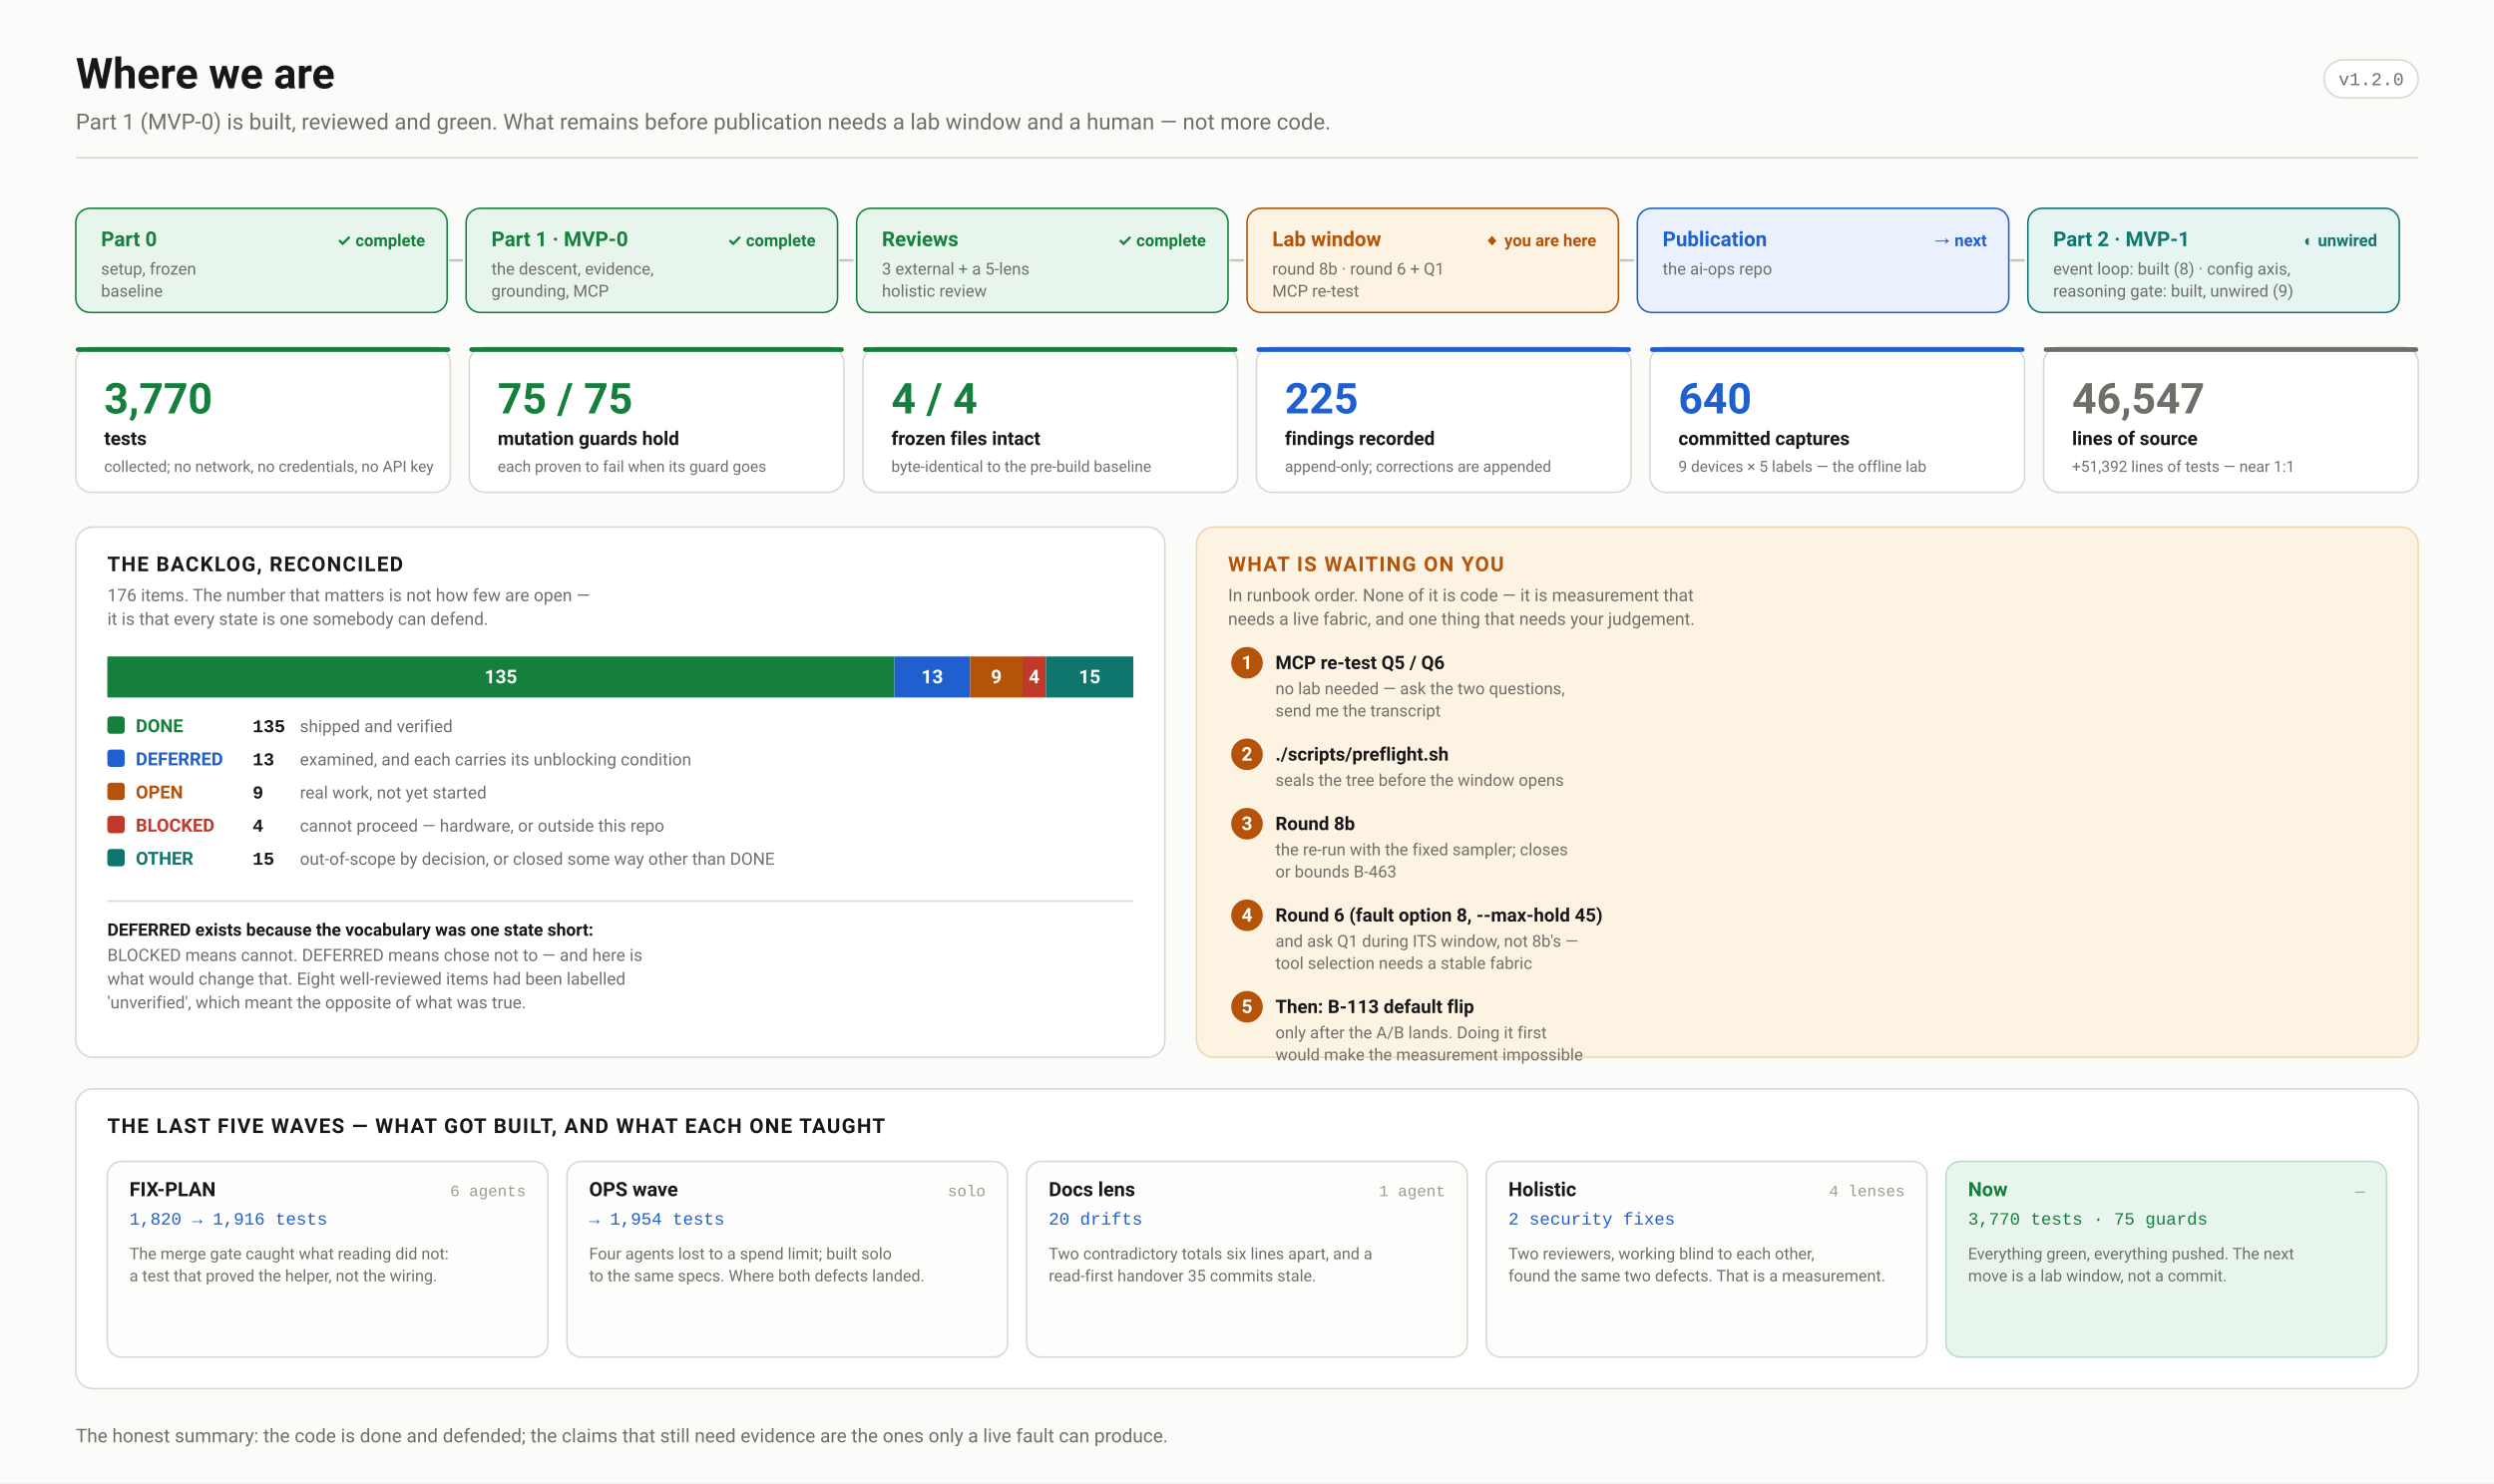
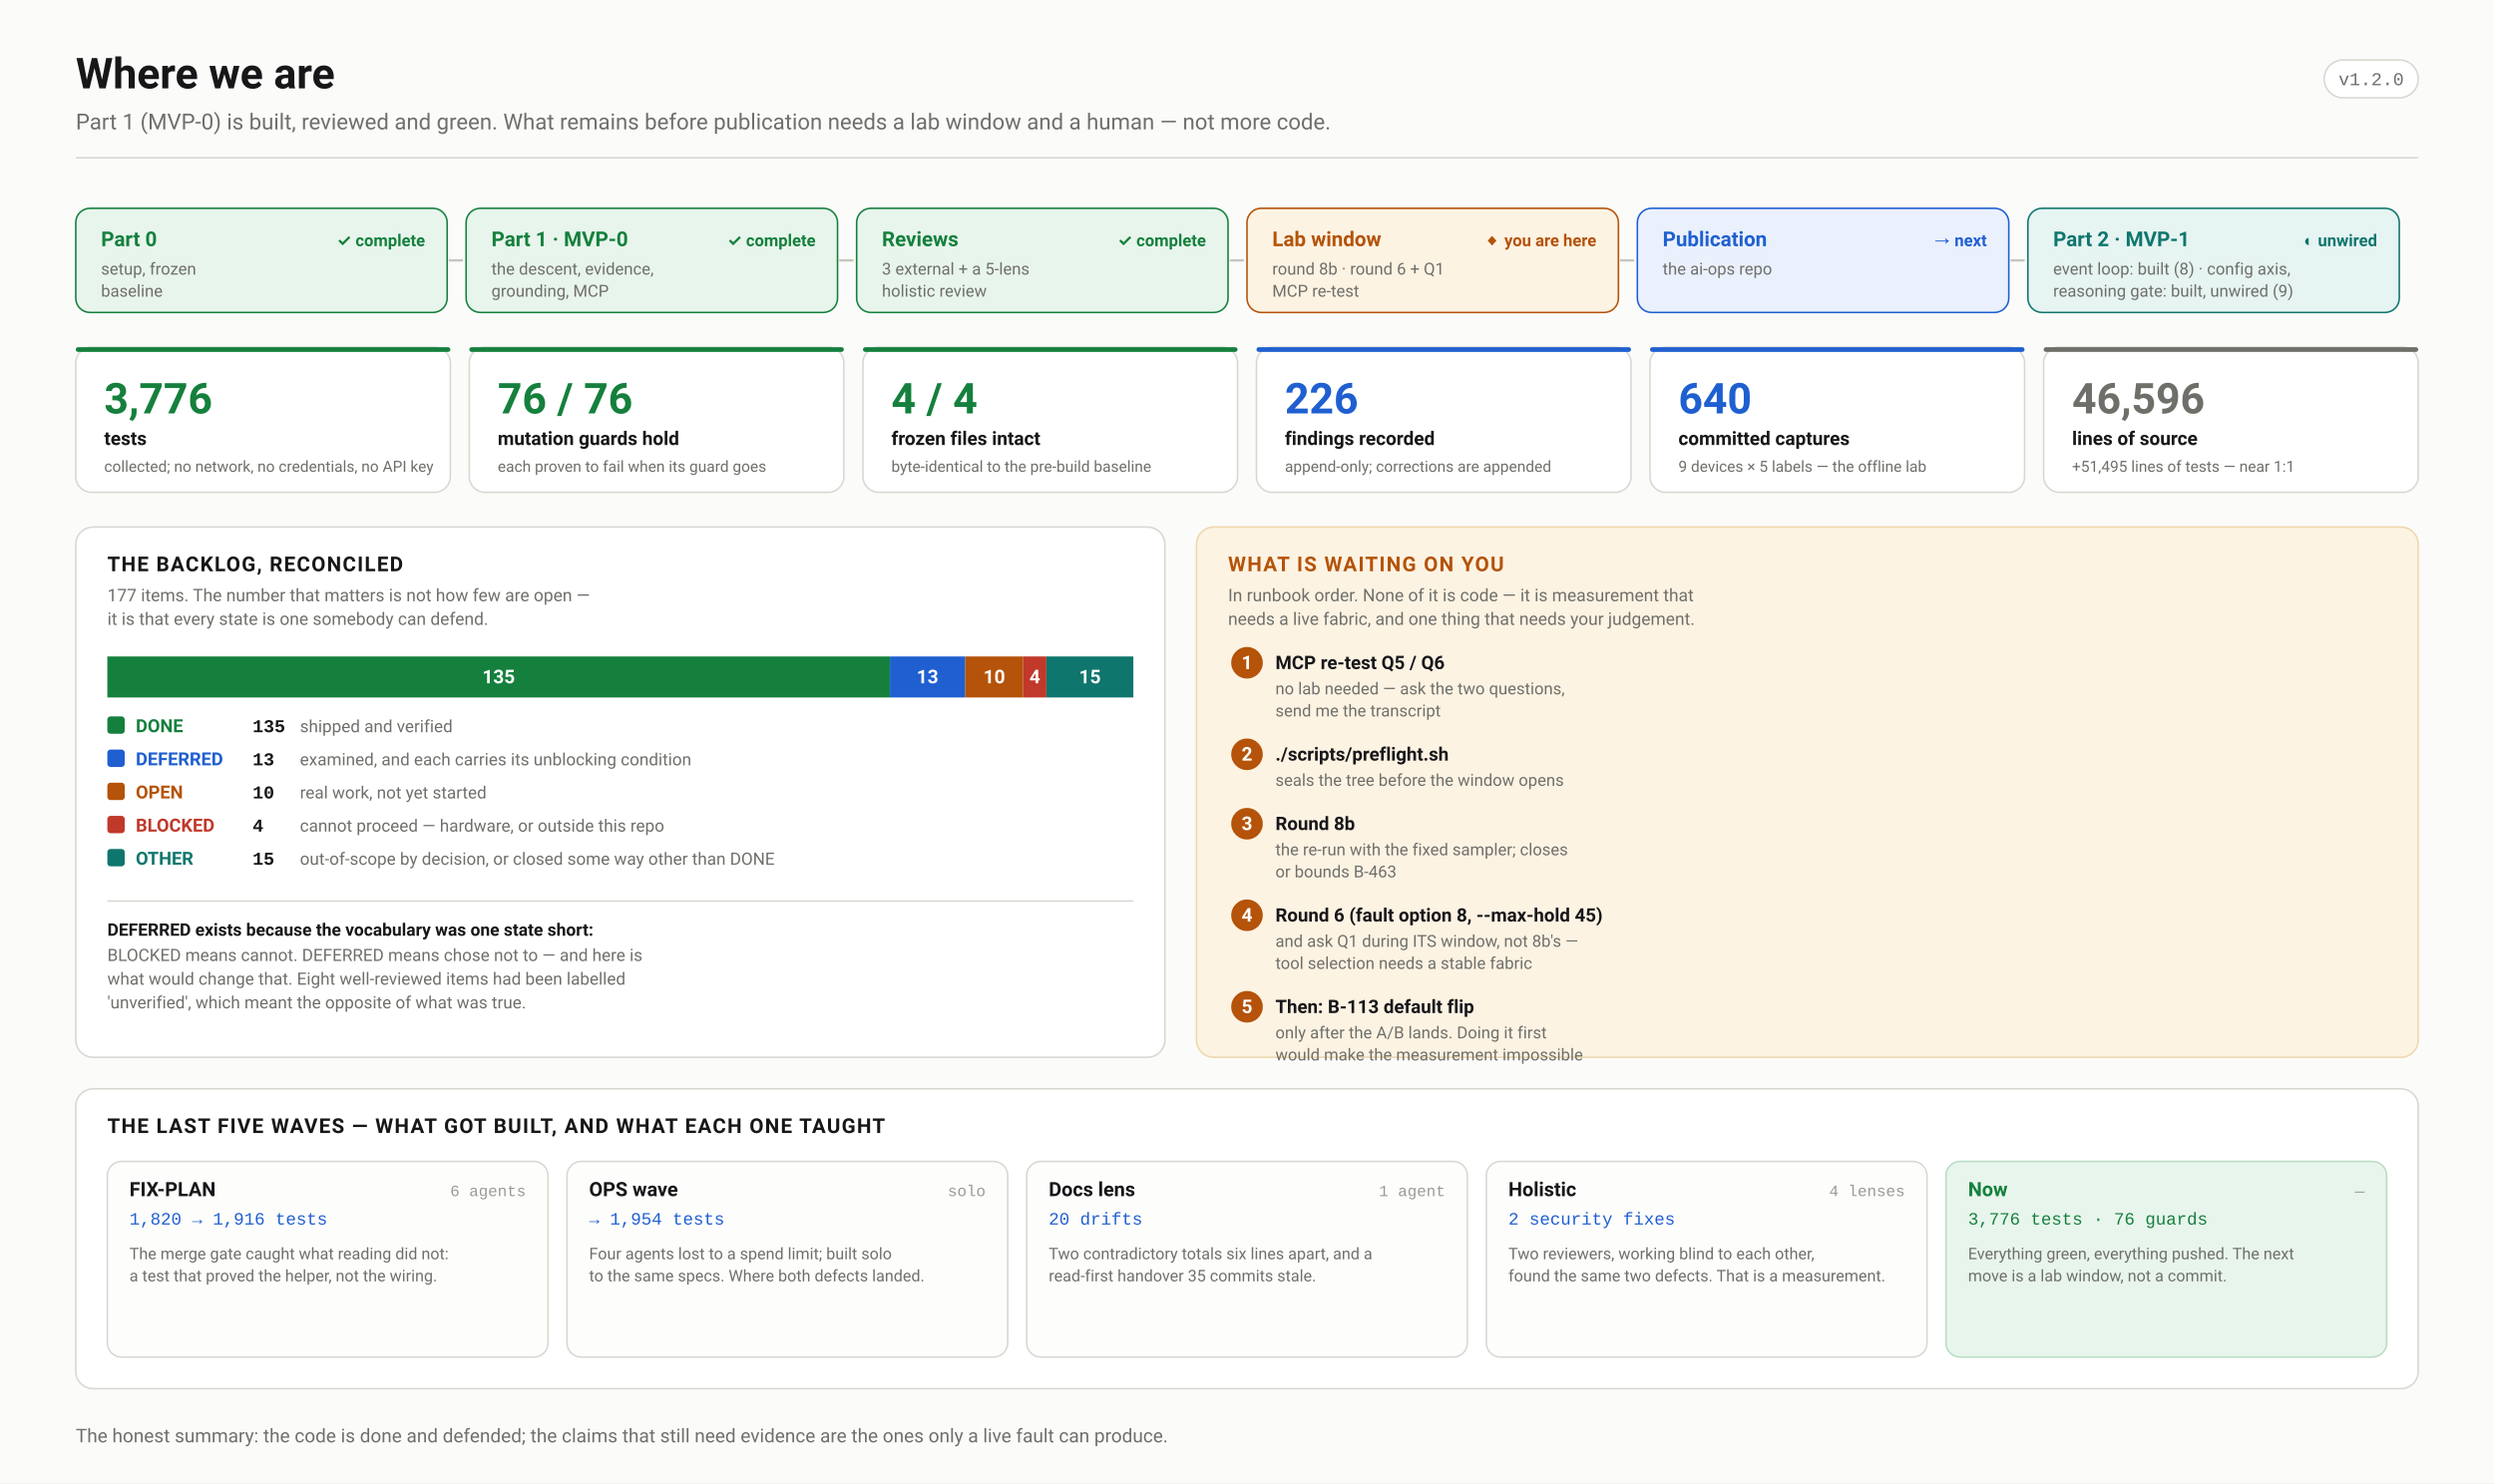
<svg xmlns="http://www.w3.org/2000/svg" width="1580" height="940" viewBox="0 0 1580 940" font-family="ui-sans-serif,-apple-system,'Segoe UI',Roboto,Helvetica,Arial,sans-serif">
  <defs>
    <marker id="arw" viewBox="0 0 10 10" refX="9" refY="5" markerWidth="6" markerHeight="6" orient="auto-start-reverse">
      <path d="M 0 0 L 10 5 L 0 10 z" fill="#6f6f6a" />
    </marker>
    <marker id="arwb" viewBox="0 0 10 10" refX="9" refY="5" markerWidth="6" markerHeight="6" orient="auto-start-reverse">
      <path d="M 0 0 L 10 5 L 0 10 z" fill="#1f5fd0" />
    </marker>
    <marker id="arwr" viewBox="0 0 10 10" refX="9" refY="5" markerWidth="6" markerHeight="6" orient="auto-start-reverse">
      <path d="M 0 0 L 10 5 L 0 10 z" fill="#c0392b" />
    </marker>
    <marker id="arwp" viewBox="0 0 10 10" refX="9" refY="5" markerWidth="6" markerHeight="6" orient="auto-start-reverse">
      <path d="M 0 0 L 10 5 L 0 10 z" fill="#6d28d9" />
    </marker>
    <marker id="arwg" viewBox="0 0 10 10" refX="9" refY="5" markerWidth="6" markerHeight="6" orient="auto-start-reverse">
      <path d="M 0 0 L 10 5 L 0 10 z" fill="#15803d" />
    </marker>
  </defs>
  <rect width="1580" height="940" fill="#fbfbf9" />
  <text x="48.0" y="56.0" font-family="ui-sans-serif,-apple-system,'Segoe UI',Roboto,Helvetica,Arial,sans-serif" font-size="27" font-weight="700" fill="#17171a" text-anchor="start">Where we are</text>
  <text x="48.0" y="82.0" font-family="ui-sans-serif,-apple-system,'Segoe UI',Roboto,Helvetica,Arial,sans-serif" font-size="14" font-weight="400" fill="#6f6f6a" text-anchor="start">Part 1 (MVP-0) is built, reviewed and green. What remains before publication needs a lab window and a human — not more code.</text>
  <rect x="1472.4" y="38.0" width="59.6" height="24.0" rx="12" fill="#fff" stroke="#d8d8d2" stroke-width="1" />
  <text x="1502.2" y="54.0" font-family="ui-monospace,'SF Mono',Menlo,Consolas,'Liberation Mono',monospace" font-size="11.5" font-weight="400" fill="#6f6f6a" text-anchor="middle">v1.2.0</text>
  <line x1="48.0" y1="100.0" x2="1532.0" y2="100.0" stroke="#d8d8d2" stroke-width="1" />
  <rect x="48.0" y="132.0" width="235.3" height="66.0" rx="9" fill="#e8f5ec" stroke="#15803d" stroke-width="1" />
  <text x="64.0" y="156.0" font-family="ui-sans-serif,-apple-system,'Segoe UI',Roboto,Helvetica,Arial,sans-serif" font-size="13" font-weight="700" fill="#15803d" text-anchor="start">Part 0</text>
  <text x="64.0" y="174.0" font-family="ui-sans-serif,-apple-system,'Segoe UI',Roboto,Helvetica,Arial,sans-serif" font-size="10.5" font-weight="400" fill="#6f6f6a" text-anchor="start">setup, frozen</text>
  <text x="64.0" y="188.0" font-family="ui-sans-serif,-apple-system,'Segoe UI',Roboto,Helvetica,Arial,sans-serif" font-size="10.5" font-weight="400" fill="#6f6f6a" text-anchor="start">baseline</text>
  <text x="269.3" y="156.0" font-family="ui-sans-serif,-apple-system,'Segoe UI',Roboto,Helvetica,Arial,sans-serif" font-size="10.5" font-weight="700" fill="#15803d" text-anchor="end">✓ complete</text>
  <line x1="284.3" y1="165.0" x2="293.3" y2="165.0" stroke="#c6c6c0" stroke-width="1.5" />
  <rect x="295.3" y="132.0" width="235.3" height="66.0" rx="9" fill="#e8f5ec" stroke="#15803d" stroke-width="1" />
  <text x="311.3" y="156.0" font-family="ui-sans-serif,-apple-system,'Segoe UI',Roboto,Helvetica,Arial,sans-serif" font-size="13" font-weight="700" fill="#15803d" text-anchor="start">Part 1 · MVP-0</text>
  <text x="311.3" y="174.0" font-family="ui-sans-serif,-apple-system,'Segoe UI',Roboto,Helvetica,Arial,sans-serif" font-size="10.5" font-weight="400" fill="#6f6f6a" text-anchor="start">the descent, evidence,</text>
  <text x="311.3" y="188.0" font-family="ui-sans-serif,-apple-system,'Segoe UI',Roboto,Helvetica,Arial,sans-serif" font-size="10.5" font-weight="400" fill="#6f6f6a" text-anchor="start">grounding, MCP</text>
  <text x="516.7" y="156.0" font-family="ui-sans-serif,-apple-system,'Segoe UI',Roboto,Helvetica,Arial,sans-serif" font-size="10.5" font-weight="700" fill="#15803d" text-anchor="end">✓ complete</text>
  <line x1="531.7" y1="165.0" x2="540.7" y2="165.0" stroke="#c6c6c0" stroke-width="1.5" />
  <rect x="542.7" y="132.0" width="235.3" height="66.0" rx="9" fill="#e8f5ec" stroke="#15803d" stroke-width="1" />
  <text x="558.7" y="156.0" font-family="ui-sans-serif,-apple-system,'Segoe UI',Roboto,Helvetica,Arial,sans-serif" font-size="13" font-weight="700" fill="#15803d" text-anchor="start">Reviews</text>
  <text x="558.7" y="174.0" font-family="ui-sans-serif,-apple-system,'Segoe UI',Roboto,Helvetica,Arial,sans-serif" font-size="10.5" font-weight="400" fill="#6f6f6a" text-anchor="start">3 external + a 5-lens</text>
  <text x="558.7" y="188.0" font-family="ui-sans-serif,-apple-system,'Segoe UI',Roboto,Helvetica,Arial,sans-serif" font-size="10.5" font-weight="400" fill="#6f6f6a" text-anchor="start">holistic review</text>
  <text x="764.0" y="156.0" font-family="ui-sans-serif,-apple-system,'Segoe UI',Roboto,Helvetica,Arial,sans-serif" font-size="10.5" font-weight="700" fill="#15803d" text-anchor="end">✓ complete</text>
  <line x1="779.0" y1="165.0" x2="788.0" y2="165.0" stroke="#c6c6c0" stroke-width="1.5" />
  <rect x="790.0" y="132.0" width="235.3" height="66.0" rx="9" fill="#fdf3e3" stroke="#b45309" stroke-width="1" />
  <text x="806.0" y="156.0" font-family="ui-sans-serif,-apple-system,'Segoe UI',Roboto,Helvetica,Arial,sans-serif" font-size="13" font-weight="700" fill="#b45309" text-anchor="start">Lab window</text>
  <text x="806.0" y="174.0" font-family="ui-sans-serif,-apple-system,'Segoe UI',Roboto,Helvetica,Arial,sans-serif" font-size="10.5" font-weight="400" fill="#6f6f6a" text-anchor="start">round 8b · round 6 + Q1</text>
  <text x="806.0" y="188.0" font-family="ui-sans-serif,-apple-system,'Segoe UI',Roboto,Helvetica,Arial,sans-serif" font-size="10.5" font-weight="400" fill="#6f6f6a" text-anchor="start">MCP re-test</text>
  <text x="1011.3" y="156.0" font-family="ui-sans-serif,-apple-system,'Segoe UI',Roboto,Helvetica,Arial,sans-serif" font-size="10.5" font-weight="700" fill="#b45309" text-anchor="end">◆ you are here</text>
  <line x1="1026.3" y1="165.0" x2="1035.3" y2="165.0" stroke="#c6c6c0" stroke-width="1.5" />
  <rect x="1037.3" y="132.0" width="235.3" height="66.0" rx="9" fill="#eaf1fd" stroke="#1f5fd0" stroke-width="1" />
  <text x="1053.3" y="156.0" font-family="ui-sans-serif,-apple-system,'Segoe UI',Roboto,Helvetica,Arial,sans-serif" font-size="13" font-weight="700" fill="#1f5fd0" text-anchor="start">Publication</text>
  <text x="1053.3" y="174.0" font-family="ui-sans-serif,-apple-system,'Segoe UI',Roboto,Helvetica,Arial,sans-serif" font-size="10.5" font-weight="400" fill="#6f6f6a" text-anchor="start">the ai-ops repo</text>
  <text x="1258.7" y="156.0" font-family="ui-sans-serif,-apple-system,'Segoe UI',Roboto,Helvetica,Arial,sans-serif" font-size="10.5" font-weight="700" fill="#1f5fd0" text-anchor="end">→ next</text>
  <line x1="1273.7" y1="165.0" x2="1282.7" y2="165.0" stroke="#c6c6c0" stroke-width="1.5" />
  <rect x="1284.7" y="132.0" width="235.3" height="66.0" rx="9" fill="#e6f4f2" stroke="#0f766e" stroke-width="1" />
  <text x="1300.7" y="156.0" font-family="ui-sans-serif,-apple-system,'Segoe UI',Roboto,Helvetica,Arial,sans-serif" font-size="13" font-weight="700" fill="#0f766e" text-anchor="start">Part 2 · MVP-1</text>
  <text x="1300.7" y="174.0" font-family="ui-sans-serif,-apple-system,'Segoe UI',Roboto,Helvetica,Arial,sans-serif" font-size="10.5" font-weight="400" fill="#6f6f6a" text-anchor="start">event loop: built (8) · config axis,</text>
  <text x="1300.7" y="188.0" font-family="ui-sans-serif,-apple-system,'Segoe UI',Roboto,Helvetica,Arial,sans-serif" font-size="10.5" font-weight="400" fill="#6f6f6a" text-anchor="start">reasoning gate: built, unwired (9)</text>
  <text x="1506.0" y="156.0" font-family="ui-sans-serif,-apple-system,'Segoe UI',Roboto,Helvetica,Arial,sans-serif" font-size="10.5" font-weight="700" fill="#0f766e" text-anchor="end">◐ unwired</text>
  <rect x="48.0" y="220.0" width="237.3" height="92.0" rx="10" fill="#ffffff" stroke="#d8d8d2" stroke-width="1" />
  <rect x="48.0" y="220.0" width="237.3" height="3.0" rx="1.5" fill="#15803d" stroke="none" stroke-width="1" />
-   <text x="66.0" y="262.0" font-family="ui-sans-serif,-apple-system,'Segoe UI',Roboto,Helvetica,Arial,sans-serif" font-size="27" font-weight="700" fill="#15803d" text-anchor="start">3,770</text>
+   <text x="66.0" y="262.0" font-family="ui-sans-serif,-apple-system,'Segoe UI',Roboto,Helvetica,Arial,sans-serif" font-size="27" font-weight="700" fill="#15803d" text-anchor="start">3,776</text>
  <text x="66.0" y="282.0" font-family="ui-sans-serif,-apple-system,'Segoe UI',Roboto,Helvetica,Arial,sans-serif" font-size="12" font-weight="600" fill="#17171a" text-anchor="start">tests</text>
  <text x="66.0" y="299.0" font-family="ui-sans-serif,-apple-system,'Segoe UI',Roboto,Helvetica,Arial,sans-serif" font-size="9.8" font-weight="400" fill="#6f6f6a" text-anchor="start">collected; no network, no credentials, no API key</text>
  <rect x="297.3" y="220.0" width="237.3" height="92.0" rx="10" fill="#ffffff" stroke="#d8d8d2" stroke-width="1" />
  <rect x="297.3" y="220.0" width="237.3" height="3.0" rx="1.5" fill="#15803d" stroke="none" stroke-width="1" />
-   <text x="315.3" y="262.0" font-family="ui-sans-serif,-apple-system,'Segoe UI',Roboto,Helvetica,Arial,sans-serif" font-size="27" font-weight="700" fill="#15803d" text-anchor="start">75 / 75</text>
+   <text x="315.3" y="262.0" font-family="ui-sans-serif,-apple-system,'Segoe UI',Roboto,Helvetica,Arial,sans-serif" font-size="27" font-weight="700" fill="#15803d" text-anchor="start">76 / 76</text>
  <text x="315.3" y="282.0" font-family="ui-sans-serif,-apple-system,'Segoe UI',Roboto,Helvetica,Arial,sans-serif" font-size="12" font-weight="600" fill="#17171a" text-anchor="start">mutation guards hold</text>
  <text x="315.3" y="299.0" font-family="ui-sans-serif,-apple-system,'Segoe UI',Roboto,Helvetica,Arial,sans-serif" font-size="9.8" font-weight="400" fill="#6f6f6a" text-anchor="start">each proven to fail when its guard goes</text>
  <rect x="546.7" y="220.0" width="237.3" height="92.0" rx="10" fill="#ffffff" stroke="#d8d8d2" stroke-width="1" />
  <rect x="546.7" y="220.0" width="237.3" height="3.0" rx="1.5" fill="#15803d" stroke="none" stroke-width="1" />
  <text x="564.7" y="262.0" font-family="ui-sans-serif,-apple-system,'Segoe UI',Roboto,Helvetica,Arial,sans-serif" font-size="27" font-weight="700" fill="#15803d" text-anchor="start">4 / 4</text>
  <text x="564.7" y="282.0" font-family="ui-sans-serif,-apple-system,'Segoe UI',Roboto,Helvetica,Arial,sans-serif" font-size="12" font-weight="600" fill="#17171a" text-anchor="start">frozen files intact</text>
  <text x="564.7" y="299.0" font-family="ui-sans-serif,-apple-system,'Segoe UI',Roboto,Helvetica,Arial,sans-serif" font-size="9.8" font-weight="400" fill="#6f6f6a" text-anchor="start">byte-identical to the pre-build baseline</text>
  <rect x="796.0" y="220.0" width="237.3" height="92.0" rx="10" fill="#ffffff" stroke="#d8d8d2" stroke-width="1" />
  <rect x="796.0" y="220.0" width="237.3" height="3.0" rx="1.5" fill="#1f5fd0" stroke="none" stroke-width="1" />
-   <text x="814.0" y="262.0" font-family="ui-sans-serif,-apple-system,'Segoe UI',Roboto,Helvetica,Arial,sans-serif" font-size="27" font-weight="700" fill="#1f5fd0" text-anchor="start">225</text>
+   <text x="814.0" y="262.0" font-family="ui-sans-serif,-apple-system,'Segoe UI',Roboto,Helvetica,Arial,sans-serif" font-size="27" font-weight="700" fill="#1f5fd0" text-anchor="start">226</text>
  <text x="814.0" y="282.0" font-family="ui-sans-serif,-apple-system,'Segoe UI',Roboto,Helvetica,Arial,sans-serif" font-size="12" font-weight="600" fill="#17171a" text-anchor="start">findings recorded</text>
  <text x="814.0" y="299.0" font-family="ui-sans-serif,-apple-system,'Segoe UI',Roboto,Helvetica,Arial,sans-serif" font-size="9.8" font-weight="400" fill="#6f6f6a" text-anchor="start">append-only; corrections are appended</text>
  <rect x="1045.3" y="220.0" width="237.3" height="92.0" rx="10" fill="#ffffff" stroke="#d8d8d2" stroke-width="1" />
  <rect x="1045.3" y="220.0" width="237.3" height="3.0" rx="1.5" fill="#1f5fd0" stroke="none" stroke-width="1" />
  <text x="1063.3" y="262.0" font-family="ui-sans-serif,-apple-system,'Segoe UI',Roboto,Helvetica,Arial,sans-serif" font-size="27" font-weight="700" fill="#1f5fd0" text-anchor="start">640</text>
  <text x="1063.3" y="282.0" font-family="ui-sans-serif,-apple-system,'Segoe UI',Roboto,Helvetica,Arial,sans-serif" font-size="12" font-weight="600" fill="#17171a" text-anchor="start">committed captures</text>
  <text x="1063.3" y="299.0" font-family="ui-sans-serif,-apple-system,'Segoe UI',Roboto,Helvetica,Arial,sans-serif" font-size="9.8" font-weight="400" fill="#6f6f6a" text-anchor="start">9 devices × 5 labels — the offline lab</text>
  <rect x="1294.7" y="220.0" width="237.3" height="92.0" rx="10" fill="#ffffff" stroke="#d8d8d2" stroke-width="1" />
  <rect x="1294.7" y="220.0" width="237.3" height="3.0" rx="1.5" fill="#6f6f6a" stroke="none" stroke-width="1" />
-   <text x="1312.7" y="262.0" font-family="ui-sans-serif,-apple-system,'Segoe UI',Roboto,Helvetica,Arial,sans-serif" font-size="27" font-weight="700" fill="#6f6f6a" text-anchor="start">46,547</text>
+   <text x="1312.7" y="262.0" font-family="ui-sans-serif,-apple-system,'Segoe UI',Roboto,Helvetica,Arial,sans-serif" font-size="27" font-weight="700" fill="#6f6f6a" text-anchor="start">46,596</text>
  <text x="1312.7" y="282.0" font-family="ui-sans-serif,-apple-system,'Segoe UI',Roboto,Helvetica,Arial,sans-serif" font-size="12" font-weight="600" fill="#17171a" text-anchor="start">lines of source</text>
-   <text x="1312.7" y="299.0" font-family="ui-sans-serif,-apple-system,'Segoe UI',Roboto,Helvetica,Arial,sans-serif" font-size="9.8" font-weight="400" fill="#6f6f6a" text-anchor="start">+51,392 lines of tests — near 1:1</text>
+   <text x="1312.7" y="299.0" font-family="ui-sans-serif,-apple-system,'Segoe UI',Roboto,Helvetica,Arial,sans-serif" font-size="9.8" font-weight="400" fill="#6f6f6a" text-anchor="start">+51,495 lines of tests — near 1:1</text>
  <rect x="48.0" y="334.0" width="690.0" height="336.0" rx="11" fill="#ffffff" stroke="#d8d8d2" stroke-width="1" />
  <text x="68.0" y="362.0" font-family="ui-sans-serif,-apple-system,'Segoe UI',Roboto,Helvetica,Arial,sans-serif" font-size="13" font-weight="700" fill="#17171a" text-anchor="start" letter-spacing="0.8">THE BACKLOG, RECONCILED</text>
-   <text x="68.0" y="381.0" font-family="ui-sans-serif,-apple-system,'Segoe UI',Roboto,Helvetica,Arial,sans-serif" font-size="11" font-weight="400" fill="#6f6f6a" text-anchor="start">176 items. The number that matters is not how few are open —</text>
+   <text x="68.0" y="381.0" font-family="ui-sans-serif,-apple-system,'Segoe UI',Roboto,Helvetica,Arial,sans-serif" font-size="11" font-weight="400" fill="#6f6f6a" text-anchor="start">177 items. The number that matters is not how few are open —</text>
  <text x="68.0" y="396.0" font-family="ui-sans-serif,-apple-system,'Segoe UI',Roboto,Helvetica,Arial,sans-serif" font-size="11" font-weight="400" fill="#6f6f6a" text-anchor="start">it is that every state is one somebody can defend.</text>
-   <rect x="68.0" y="416.0" width="498.6" height="26.0" rx="0" fill="#15803d" stroke="none" stroke-width="1" />
-   <text x="317.3" y="433.0" font-family="ui-sans-serif,-apple-system,'Segoe UI',Roboto,Helvetica,Arial,sans-serif" font-size="12" font-weight="700" fill="#fff" text-anchor="middle">135</text>
-   <rect x="566.6" y="416.0" width="48.0" height="26.0" rx="0" fill="#1f5fd0" stroke="none" stroke-width="1" />
-   <text x="590.6" y="433.0" font-family="ui-sans-serif,-apple-system,'Segoe UI',Roboto,Helvetica,Arial,sans-serif" font-size="12" font-weight="700" fill="#fff" text-anchor="middle">13</text>
-   <rect x="614.6" y="416.0" width="33.2" height="26.0" rx="0" fill="#b45309" stroke="none" stroke-width="1" />
-   <text x="631.2" y="433.0" font-family="ui-sans-serif,-apple-system,'Segoe UI',Roboto,Helvetica,Arial,sans-serif" font-size="12" font-weight="700" fill="#fff" text-anchor="middle">9</text>
-   <rect x="647.8" y="416.0" width="14.8" height="26.0" rx="0" fill="#c0392b" stroke="none" stroke-width="1" />
-   <text x="655.2" y="433.0" font-family="ui-sans-serif,-apple-system,'Segoe UI',Roboto,Helvetica,Arial,sans-serif" font-size="12" font-weight="700" fill="#fff" text-anchor="middle">4</text>
-   <rect x="662.6" y="416.0" width="55.4" height="26.0" rx="0" fill="#0f766e" stroke="none" stroke-width="1" />
-   <text x="690.3" y="433.0" font-family="ui-sans-serif,-apple-system,'Segoe UI',Roboto,Helvetica,Arial,sans-serif" font-size="12" font-weight="700" fill="#fff" text-anchor="middle">15</text>
+   <rect x="68.0" y="416.0" width="495.8" height="26.0" rx="0" fill="#15803d" stroke="none" stroke-width="1" />
+   <text x="315.9" y="433.0" font-family="ui-sans-serif,-apple-system,'Segoe UI',Roboto,Helvetica,Arial,sans-serif" font-size="12" font-weight="700" fill="#fff" text-anchor="middle">135</text>
+   <rect x="563.8" y="416.0" width="47.7" height="26.0" rx="0" fill="#1f5fd0" stroke="none" stroke-width="1" />
+   <text x="587.6" y="433.0" font-family="ui-sans-serif,-apple-system,'Segoe UI',Roboto,Helvetica,Arial,sans-serif" font-size="12" font-weight="700" fill="#fff" text-anchor="middle">13</text>
+   <rect x="611.5" y="416.0" width="36.7" height="26.0" rx="0" fill="#b45309" stroke="none" stroke-width="1" />
+   <text x="629.9" y="433.0" font-family="ui-sans-serif,-apple-system,'Segoe UI',Roboto,Helvetica,Arial,sans-serif" font-size="12" font-weight="700" fill="#fff" text-anchor="middle">10</text>
+   <rect x="648.2" y="416.0" width="14.7" height="26.0" rx="0" fill="#c0392b" stroke="none" stroke-width="1" />
+   <text x="655.6" y="433.0" font-family="ui-sans-serif,-apple-system,'Segoe UI',Roboto,Helvetica,Arial,sans-serif" font-size="12" font-weight="700" fill="#fff" text-anchor="middle">4</text>
+   <rect x="662.9" y="416.0" width="55.1" height="26.0" rx="0" fill="#0f766e" stroke="none" stroke-width="1" />
+   <text x="690.5" y="433.0" font-family="ui-sans-serif,-apple-system,'Segoe UI',Roboto,Helvetica,Arial,sans-serif" font-size="12" font-weight="700" fill="#fff" text-anchor="middle">15</text>
  <rect x="68.0" y="416.0" width="650.0" height="26.0" rx="0" fill="none" stroke="#ffffff" stroke-width="0" />
  <rect x="68.0" y="454.0" width="11.0" height="11.0" rx="2" fill="#15803d" stroke="none" stroke-width="1" />
  <text x="86.0" y="464.0" font-family="ui-sans-serif,-apple-system,'Segoe UI',Roboto,Helvetica,Arial,sans-serif" font-size="11.5" font-weight="650" fill="#15803d" text-anchor="start">DONE</text>
  <text x="160.0" y="464.0" font-family="ui-monospace,'SF Mono',Menlo,Consolas,'Liberation Mono',monospace" font-size="11.5" font-weight="700" fill="#17171a" text-anchor="start">135</text>
  <text x="190.0" y="464.0" font-family="ui-sans-serif,-apple-system,'Segoe UI',Roboto,Helvetica,Arial,sans-serif" font-size="10.8" font-weight="400" fill="#6f6f6a" text-anchor="start">shipped and verified</text>
  <rect x="68.0" y="475.0" width="11.0" height="11.0" rx="2" fill="#1f5fd0" stroke="none" stroke-width="1" />
  <text x="86.0" y="485.0" font-family="ui-sans-serif,-apple-system,'Segoe UI',Roboto,Helvetica,Arial,sans-serif" font-size="11.5" font-weight="650" fill="#1f5fd0" text-anchor="start">DEFERRED</text>
  <text x="160.0" y="485.0" font-family="ui-monospace,'SF Mono',Menlo,Consolas,'Liberation Mono',monospace" font-size="11.5" font-weight="700" fill="#17171a" text-anchor="start">13</text>
  <text x="190.0" y="485.0" font-family="ui-sans-serif,-apple-system,'Segoe UI',Roboto,Helvetica,Arial,sans-serif" font-size="10.8" font-weight="400" fill="#6f6f6a" text-anchor="start">examined, and each carries its unblocking condition</text>
  <rect x="68.0" y="496.0" width="11.0" height="11.0" rx="2" fill="#b45309" stroke="none" stroke-width="1" />
  <text x="86.0" y="506.0" font-family="ui-sans-serif,-apple-system,'Segoe UI',Roboto,Helvetica,Arial,sans-serif" font-size="11.5" font-weight="650" fill="#b45309" text-anchor="start">OPEN</text>
-   <text x="160.0" y="506.0" font-family="ui-monospace,'SF Mono',Menlo,Consolas,'Liberation Mono',monospace" font-size="11.5" font-weight="700" fill="#17171a" text-anchor="start">9</text>
+   <text x="160.0" y="506.0" font-family="ui-monospace,'SF Mono',Menlo,Consolas,'Liberation Mono',monospace" font-size="11.5" font-weight="700" fill="#17171a" text-anchor="start">10</text>
  <text x="190.0" y="506.0" font-family="ui-sans-serif,-apple-system,'Segoe UI',Roboto,Helvetica,Arial,sans-serif" font-size="10.8" font-weight="400" fill="#6f6f6a" text-anchor="start">real work, not yet started</text>
  <rect x="68.0" y="517.0" width="11.0" height="11.0" rx="2" fill="#c0392b" stroke="none" stroke-width="1" />
  <text x="86.0" y="527.0" font-family="ui-sans-serif,-apple-system,'Segoe UI',Roboto,Helvetica,Arial,sans-serif" font-size="11.5" font-weight="650" fill="#c0392b" text-anchor="start">BLOCKED</text>
  <text x="160.0" y="527.0" font-family="ui-monospace,'SF Mono',Menlo,Consolas,'Liberation Mono',monospace" font-size="11.5" font-weight="700" fill="#17171a" text-anchor="start">4</text>
  <text x="190.0" y="527.0" font-family="ui-sans-serif,-apple-system,'Segoe UI',Roboto,Helvetica,Arial,sans-serif" font-size="10.8" font-weight="400" fill="#6f6f6a" text-anchor="start">cannot proceed — hardware, or outside this repo</text>
  <rect x="68.0" y="538.0" width="11.0" height="11.0" rx="2" fill="#0f766e" stroke="none" stroke-width="1" />
  <text x="86.0" y="548.0" font-family="ui-sans-serif,-apple-system,'Segoe UI',Roboto,Helvetica,Arial,sans-serif" font-size="11.5" font-weight="650" fill="#0f766e" text-anchor="start">OTHER</text>
  <text x="160.0" y="548.0" font-family="ui-monospace,'SF Mono',Menlo,Consolas,'Liberation Mono',monospace" font-size="11.5" font-weight="700" fill="#17171a" text-anchor="start">15</text>
  <text x="190.0" y="548.0" font-family="ui-sans-serif,-apple-system,'Segoe UI',Roboto,Helvetica,Arial,sans-serif" font-size="10.8" font-weight="400" fill="#6f6f6a" text-anchor="start">out-of-scope by decision, or closed some way other than DONE</text>
  <line x1="68.0" y1="571.0" x2="718.0" y2="571.0" stroke="#d8d8d2" stroke-width="1" />
  <text x="68.0" y="593.0" font-family="ui-sans-serif,-apple-system,'Segoe UI',Roboto,Helvetica,Arial,sans-serif" font-size="11" font-weight="600" fill="#17171a" text-anchor="start">DEFERRED exists because the vocabulary was one state short:</text>
  <text x="68.0" y="609.0" font-family="ui-sans-serif,-apple-system,'Segoe UI',Roboto,Helvetica,Arial,sans-serif" font-size="10.8" font-weight="400" fill="#6f6f6a" text-anchor="start">BLOCKED means cannot. DEFERRED means chose not to — and here is</text>
  <text x="68.0" y="624.0" font-family="ui-sans-serif,-apple-system,'Segoe UI',Roboto,Helvetica,Arial,sans-serif" font-size="10.8" font-weight="400" fill="#6f6f6a" text-anchor="start">what would change that. Eight well-reviewed items had been labelled</text>
  <text x="68.0" y="639.0" font-family="ui-sans-serif,-apple-system,'Segoe UI',Roboto,Helvetica,Arial,sans-serif" font-size="10.8" font-weight="400" fill="#6f6f6a" text-anchor="start">'unverified', which meant the opposite of what was true.</text>
  <rect x="758.0" y="334.0" width="774.0" height="336.0" rx="11" fill="#fdf3e3" stroke="#eed7ae" stroke-width="1" />
  <text x="778.0" y="362.0" font-family="ui-sans-serif,-apple-system,'Segoe UI',Roboto,Helvetica,Arial,sans-serif" font-size="13" font-weight="700" fill="#b45309" text-anchor="start" letter-spacing="0.8">WHAT IS WAITING ON YOU</text>
  <text x="778.0" y="381.0" font-family="ui-sans-serif,-apple-system,'Segoe UI',Roboto,Helvetica,Arial,sans-serif" font-size="11" font-weight="400" fill="#6f6f6a" text-anchor="start">In runbook order. None of it is code — it is measurement that</text>
  <text x="778.0" y="396.0" font-family="ui-sans-serif,-apple-system,'Segoe UI',Roboto,Helvetica,Arial,sans-serif" font-size="11" font-weight="400" fill="#6f6f6a" text-anchor="start">needs a live fabric, and one thing that needs your judgement.</text>
  <circle cx="790.0" cy="420.0" r="10" fill="#b45309" />
  <text x="790.0" y="424.0" font-family="ui-sans-serif,-apple-system,'Segoe UI',Roboto,Helvetica,Arial,sans-serif" font-size="12" font-weight="700" fill="#fff" text-anchor="middle">1</text>
  <text x="808.0" y="424.0" font-family="ui-sans-serif,-apple-system,'Segoe UI',Roboto,Helvetica,Arial,sans-serif" font-size="11.8" font-weight="650" fill="#17171a" text-anchor="start">MCP re-test Q5 / Q6</text>
  <text x="808.0" y="440.0" font-family="ui-sans-serif,-apple-system,'Segoe UI',Roboto,Helvetica,Arial,sans-serif" font-size="10.5" font-weight="400" fill="#6f6f6a" text-anchor="start">no lab needed — ask the two questions,</text>
  <text x="808.0" y="454.0" font-family="ui-sans-serif,-apple-system,'Segoe UI',Roboto,Helvetica,Arial,sans-serif" font-size="10.5" font-weight="400" fill="#6f6f6a" text-anchor="start">send me the transcript</text>
  <circle cx="790.0" cy="478.0" r="10" fill="#b45309" />
  <text x="790.0" y="482.0" font-family="ui-sans-serif,-apple-system,'Segoe UI',Roboto,Helvetica,Arial,sans-serif" font-size="12" font-weight="700" fill="#fff" text-anchor="middle">2</text>
  <text x="808.0" y="482.0" font-family="ui-sans-serif,-apple-system,'Segoe UI',Roboto,Helvetica,Arial,sans-serif" font-size="11.8" font-weight="650" fill="#17171a" text-anchor="start">./scripts/preflight.sh</text>
  <text x="808.0" y="498.0" font-family="ui-sans-serif,-apple-system,'Segoe UI',Roboto,Helvetica,Arial,sans-serif" font-size="10.5" font-weight="400" fill="#6f6f6a" text-anchor="start">seals the tree before the window opens</text>
  <circle cx="790.0" cy="522.0" r="10" fill="#b45309" />
  <text x="790.0" y="526.0" font-family="ui-sans-serif,-apple-system,'Segoe UI',Roboto,Helvetica,Arial,sans-serif" font-size="12" font-weight="700" fill="#fff" text-anchor="middle">3</text>
  <text x="808.0" y="526.0" font-family="ui-sans-serif,-apple-system,'Segoe UI',Roboto,Helvetica,Arial,sans-serif" font-size="11.8" font-weight="650" fill="#17171a" text-anchor="start">Round 8b</text>
  <text x="808.0" y="542.0" font-family="ui-sans-serif,-apple-system,'Segoe UI',Roboto,Helvetica,Arial,sans-serif" font-size="10.5" font-weight="400" fill="#6f6f6a" text-anchor="start">the re-run with the fixed sampler; closes</text>
  <text x="808.0" y="556.0" font-family="ui-sans-serif,-apple-system,'Segoe UI',Roboto,Helvetica,Arial,sans-serif" font-size="10.5" font-weight="400" fill="#6f6f6a" text-anchor="start">or bounds B-463</text>
  <circle cx="790.0" cy="580.0" r="10" fill="#b45309" />
  <text x="790.0" y="584.0" font-family="ui-sans-serif,-apple-system,'Segoe UI',Roboto,Helvetica,Arial,sans-serif" font-size="12" font-weight="700" fill="#fff" text-anchor="middle">4</text>
  <text x="808.0" y="584.0" font-family="ui-sans-serif,-apple-system,'Segoe UI',Roboto,Helvetica,Arial,sans-serif" font-size="11.8" font-weight="650" fill="#17171a" text-anchor="start">Round 6 (fault option 8, --max-hold 45)</text>
  <text x="808.0" y="600.0" font-family="ui-sans-serif,-apple-system,'Segoe UI',Roboto,Helvetica,Arial,sans-serif" font-size="10.5" font-weight="400" fill="#6f6f6a" text-anchor="start">and ask Q1 during ITS window, not 8b's —</text>
  <text x="808.0" y="614.0" font-family="ui-sans-serif,-apple-system,'Segoe UI',Roboto,Helvetica,Arial,sans-serif" font-size="10.5" font-weight="400" fill="#6f6f6a" text-anchor="start">tool selection needs a stable fabric</text>
  <circle cx="790.0" cy="638.0" r="10" fill="#b45309" />
  <text x="790.0" y="642.0" font-family="ui-sans-serif,-apple-system,'Segoe UI',Roboto,Helvetica,Arial,sans-serif" font-size="12" font-weight="700" fill="#fff" text-anchor="middle">5</text>
  <text x="808.0" y="642.0" font-family="ui-sans-serif,-apple-system,'Segoe UI',Roboto,Helvetica,Arial,sans-serif" font-size="11.8" font-weight="650" fill="#17171a" text-anchor="start">Then: B-113 default flip</text>
  <text x="808.0" y="658.0" font-family="ui-sans-serif,-apple-system,'Segoe UI',Roboto,Helvetica,Arial,sans-serif" font-size="10.5" font-weight="400" fill="#6f6f6a" text-anchor="start">only after the A/B lands. Doing it first</text>
  <text x="808.0" y="672.0" font-family="ui-sans-serif,-apple-system,'Segoe UI',Roboto,Helvetica,Arial,sans-serif" font-size="10.5" font-weight="400" fill="#6f6f6a" text-anchor="start">would make the measurement impossible</text>
  <rect x="48.0" y="690.0" width="1484.0" height="190.0" rx="11" fill="#ffffff" stroke="#d8d8d2" stroke-width="1" />
  <text x="68.0" y="718.0" font-family="ui-sans-serif,-apple-system,'Segoe UI',Roboto,Helvetica,Arial,sans-serif" font-size="13" font-weight="700" fill="#17171a" text-anchor="start" letter-spacing="0.8">THE LAST FIVE WAVES — WHAT GOT BUILT, AND WHAT EACH ONE TAUGHT</text>
  <rect x="68.0" y="736.0" width="279.2" height="124.0" rx="9" fill="#fdfdfc" stroke="#d8d8d2" stroke-width="1" />
  <text x="82.0" y="758.0" font-family="ui-sans-serif,-apple-system,'Segoe UI',Roboto,Helvetica,Arial,sans-serif" font-size="12.5" font-weight="700" fill="#17171a" text-anchor="start">FIX-PLAN</text>
  <text x="333.2" y="758.0" font-family="ui-monospace,'SF Mono',Menlo,Consolas,'Liberation Mono',monospace" font-size="10" font-weight="400" fill="#9a9a94" text-anchor="end">6 agents</text>
  <text x="82.0" y="776.0" font-family="ui-monospace,'SF Mono',Menlo,Consolas,'Liberation Mono',monospace" font-size="11" font-weight="400" fill="#1f5fd0" text-anchor="start">1,820 → 1,916 tests</text>
  <text x="82.0" y="798.0" font-family="ui-sans-serif,-apple-system,'Segoe UI',Roboto,Helvetica,Arial,sans-serif" font-size="10.2" font-weight="400" fill="#6f6f6a" text-anchor="start">The merge gate caught what reading did not:</text>
  <text x="82.0" y="812.0" font-family="ui-sans-serif,-apple-system,'Segoe UI',Roboto,Helvetica,Arial,sans-serif" font-size="10.2" font-weight="400" fill="#6f6f6a" text-anchor="start">a test that proved the helper, not the wiring.</text>
  <rect x="359.2" y="736.0" width="279.2" height="124.0" rx="9" fill="#fdfdfc" stroke="#d8d8d2" stroke-width="1" />
  <text x="373.2" y="758.0" font-family="ui-sans-serif,-apple-system,'Segoe UI',Roboto,Helvetica,Arial,sans-serif" font-size="12.5" font-weight="700" fill="#17171a" text-anchor="start">OPS wave</text>
  <text x="624.4" y="758.0" font-family="ui-monospace,'SF Mono',Menlo,Consolas,'Liberation Mono',monospace" font-size="10" font-weight="400" fill="#9a9a94" text-anchor="end">solo</text>
  <text x="373.2" y="776.0" font-family="ui-monospace,'SF Mono',Menlo,Consolas,'Liberation Mono',monospace" font-size="11" font-weight="400" fill="#1f5fd0" text-anchor="start">→ 1,954 tests</text>
  <text x="373.2" y="798.0" font-family="ui-sans-serif,-apple-system,'Segoe UI',Roboto,Helvetica,Arial,sans-serif" font-size="10.2" font-weight="400" fill="#6f6f6a" text-anchor="start">Four agents lost to a spend limit; built solo</text>
  <text x="373.2" y="812.0" font-family="ui-sans-serif,-apple-system,'Segoe UI',Roboto,Helvetica,Arial,sans-serif" font-size="10.2" font-weight="400" fill="#6f6f6a" text-anchor="start">to the same specs. Where both defects landed.</text>
  <rect x="650.4" y="736.0" width="279.2" height="124.0" rx="9" fill="#fdfdfc" stroke="#d8d8d2" stroke-width="1" />
  <text x="664.4" y="758.0" font-family="ui-sans-serif,-apple-system,'Segoe UI',Roboto,Helvetica,Arial,sans-serif" font-size="12.5" font-weight="700" fill="#17171a" text-anchor="start">Docs lens</text>
  <text x="915.6" y="758.0" font-family="ui-monospace,'SF Mono',Menlo,Consolas,'Liberation Mono',monospace" font-size="10" font-weight="400" fill="#9a9a94" text-anchor="end">1 agent</text>
  <text x="664.4" y="776.0" font-family="ui-monospace,'SF Mono',Menlo,Consolas,'Liberation Mono',monospace" font-size="11" font-weight="400" fill="#1f5fd0" text-anchor="start">20 drifts</text>
  <text x="664.4" y="798.0" font-family="ui-sans-serif,-apple-system,'Segoe UI',Roboto,Helvetica,Arial,sans-serif" font-size="10.2" font-weight="400" fill="#6f6f6a" text-anchor="start">Two contradictory totals six lines apart, and a</text>
  <text x="664.4" y="812.0" font-family="ui-sans-serif,-apple-system,'Segoe UI',Roboto,Helvetica,Arial,sans-serif" font-size="10.2" font-weight="400" fill="#6f6f6a" text-anchor="start">read-first handover 35 commits stale.</text>
  <rect x="941.6" y="736.0" width="279.2" height="124.0" rx="9" fill="#fdfdfc" stroke="#d8d8d2" stroke-width="1" />
  <text x="955.6" y="758.0" font-family="ui-sans-serif,-apple-system,'Segoe UI',Roboto,Helvetica,Arial,sans-serif" font-size="12.5" font-weight="700" fill="#17171a" text-anchor="start">Holistic</text>
  <text x="1206.8" y="758.0" font-family="ui-monospace,'SF Mono',Menlo,Consolas,'Liberation Mono',monospace" font-size="10" font-weight="400" fill="#9a9a94" text-anchor="end">4 lenses</text>
  <text x="955.6" y="776.0" font-family="ui-monospace,'SF Mono',Menlo,Consolas,'Liberation Mono',monospace" font-size="11" font-weight="400" fill="#1f5fd0" text-anchor="start">2 security fixes</text>
  <text x="955.6" y="798.0" font-family="ui-sans-serif,-apple-system,'Segoe UI',Roboto,Helvetica,Arial,sans-serif" font-size="10.2" font-weight="400" fill="#6f6f6a" text-anchor="start">Two reviewers, working blind to each other,</text>
  <text x="955.6" y="812.0" font-family="ui-sans-serif,-apple-system,'Segoe UI',Roboto,Helvetica,Arial,sans-serif" font-size="10.2" font-weight="400" fill="#6f6f6a" text-anchor="start">found the same two defects. That is a measurement.</text>
  <rect x="1232.8" y="736.0" width="279.2" height="124.0" rx="9" fill="#e8f5ec" stroke="#b9dcc5" stroke-width="1" />
  <text x="1246.8" y="758.0" font-family="ui-sans-serif,-apple-system,'Segoe UI',Roboto,Helvetica,Arial,sans-serif" font-size="12.5" font-weight="700" fill="#15803d" text-anchor="start">Now</text>
  <text x="1498.0" y="758.0" font-family="ui-monospace,'SF Mono',Menlo,Consolas,'Liberation Mono',monospace" font-size="10" font-weight="400" fill="#9a9a94" text-anchor="end">—</text>
-   <text x="1246.8" y="776.0" font-family="ui-monospace,'SF Mono',Menlo,Consolas,'Liberation Mono',monospace" font-size="11" font-weight="400" fill="#15803d" text-anchor="start">3,770 tests · 75 guards</text>
+   <text x="1246.8" y="776.0" font-family="ui-monospace,'SF Mono',Menlo,Consolas,'Liberation Mono',monospace" font-size="11" font-weight="400" fill="#15803d" text-anchor="start">3,776 tests · 76 guards</text>
  <text x="1246.8" y="798.0" font-family="ui-sans-serif,-apple-system,'Segoe UI',Roboto,Helvetica,Arial,sans-serif" font-size="10.2" font-weight="400" fill="#6f6f6a" text-anchor="start">Everything green, everything pushed. The next</text>
  <text x="1246.8" y="812.0" font-family="ui-sans-serif,-apple-system,'Segoe UI',Roboto,Helvetica,Arial,sans-serif" font-size="10.2" font-weight="400" fill="#6f6f6a" text-anchor="start">move is a lab window, not a commit.</text>
  <text x="48.0" y="914.0" font-family="ui-sans-serif,-apple-system,'Segoe UI',Roboto,Helvetica,Arial,sans-serif" font-size="12" font-weight="400" fill="#6f6f6a" text-anchor="start">The honest summary: the code is done and defended; the claims that still need evidence are the ones only a live fault can produce.</text>
</svg>
